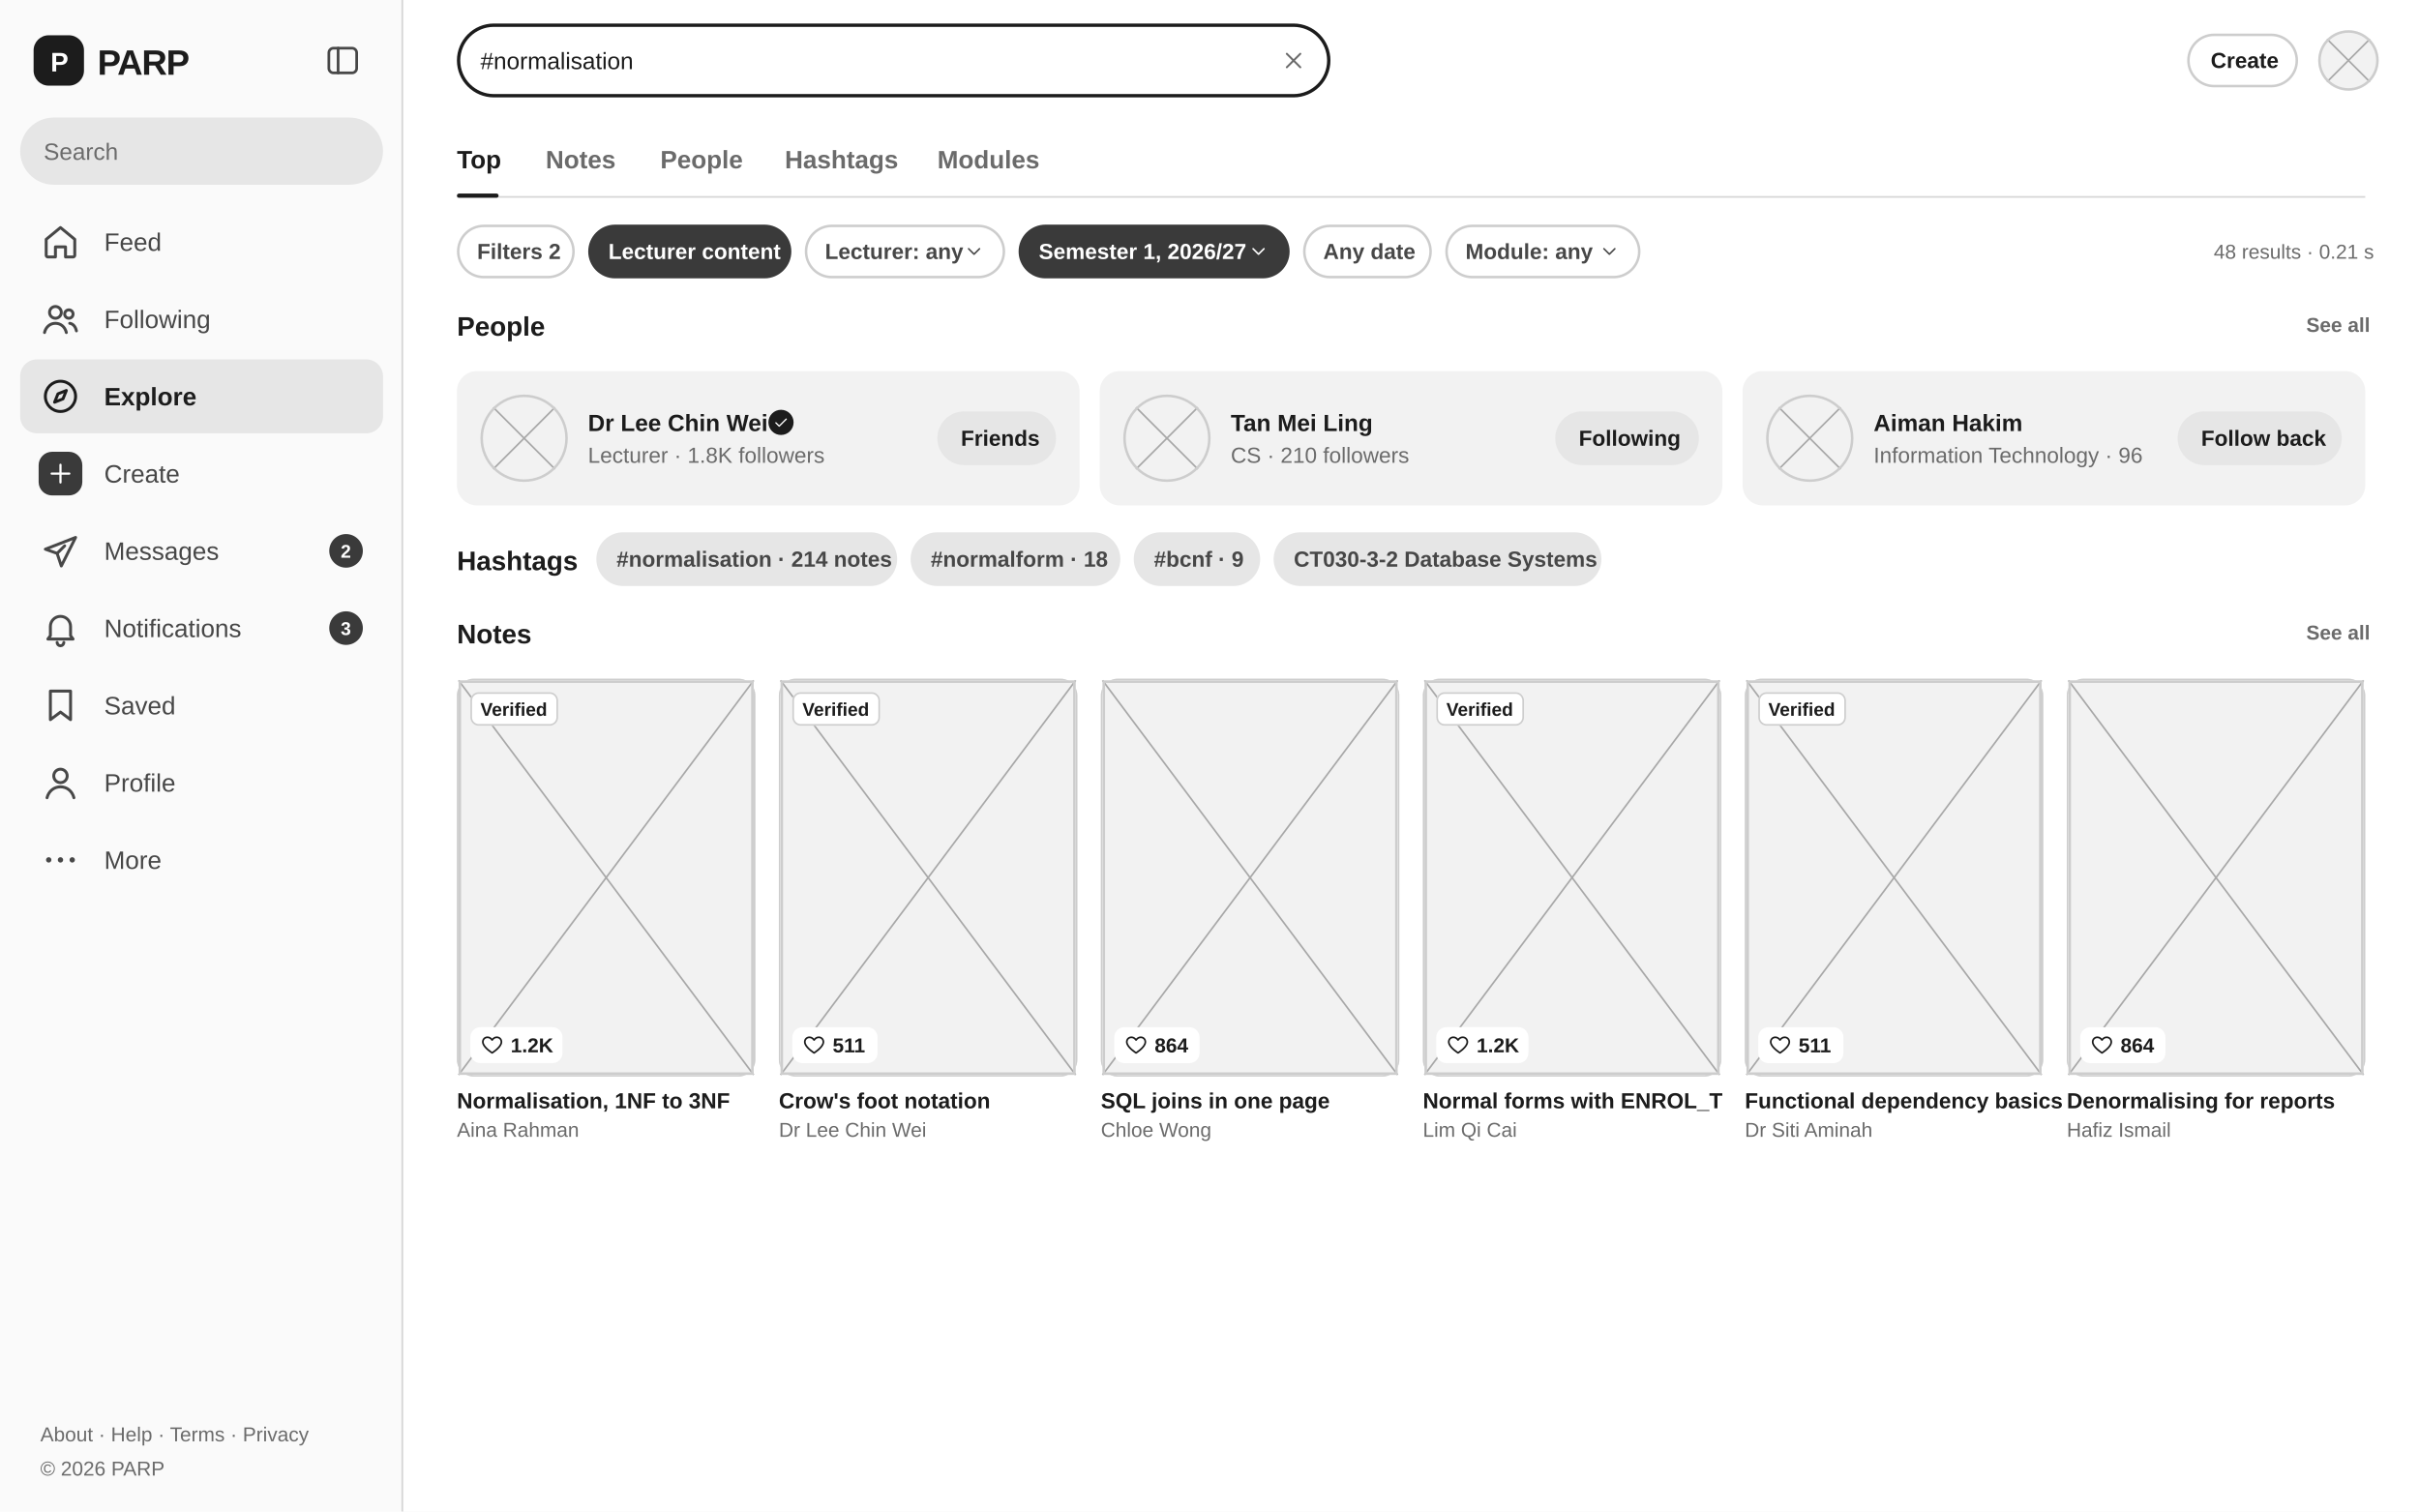
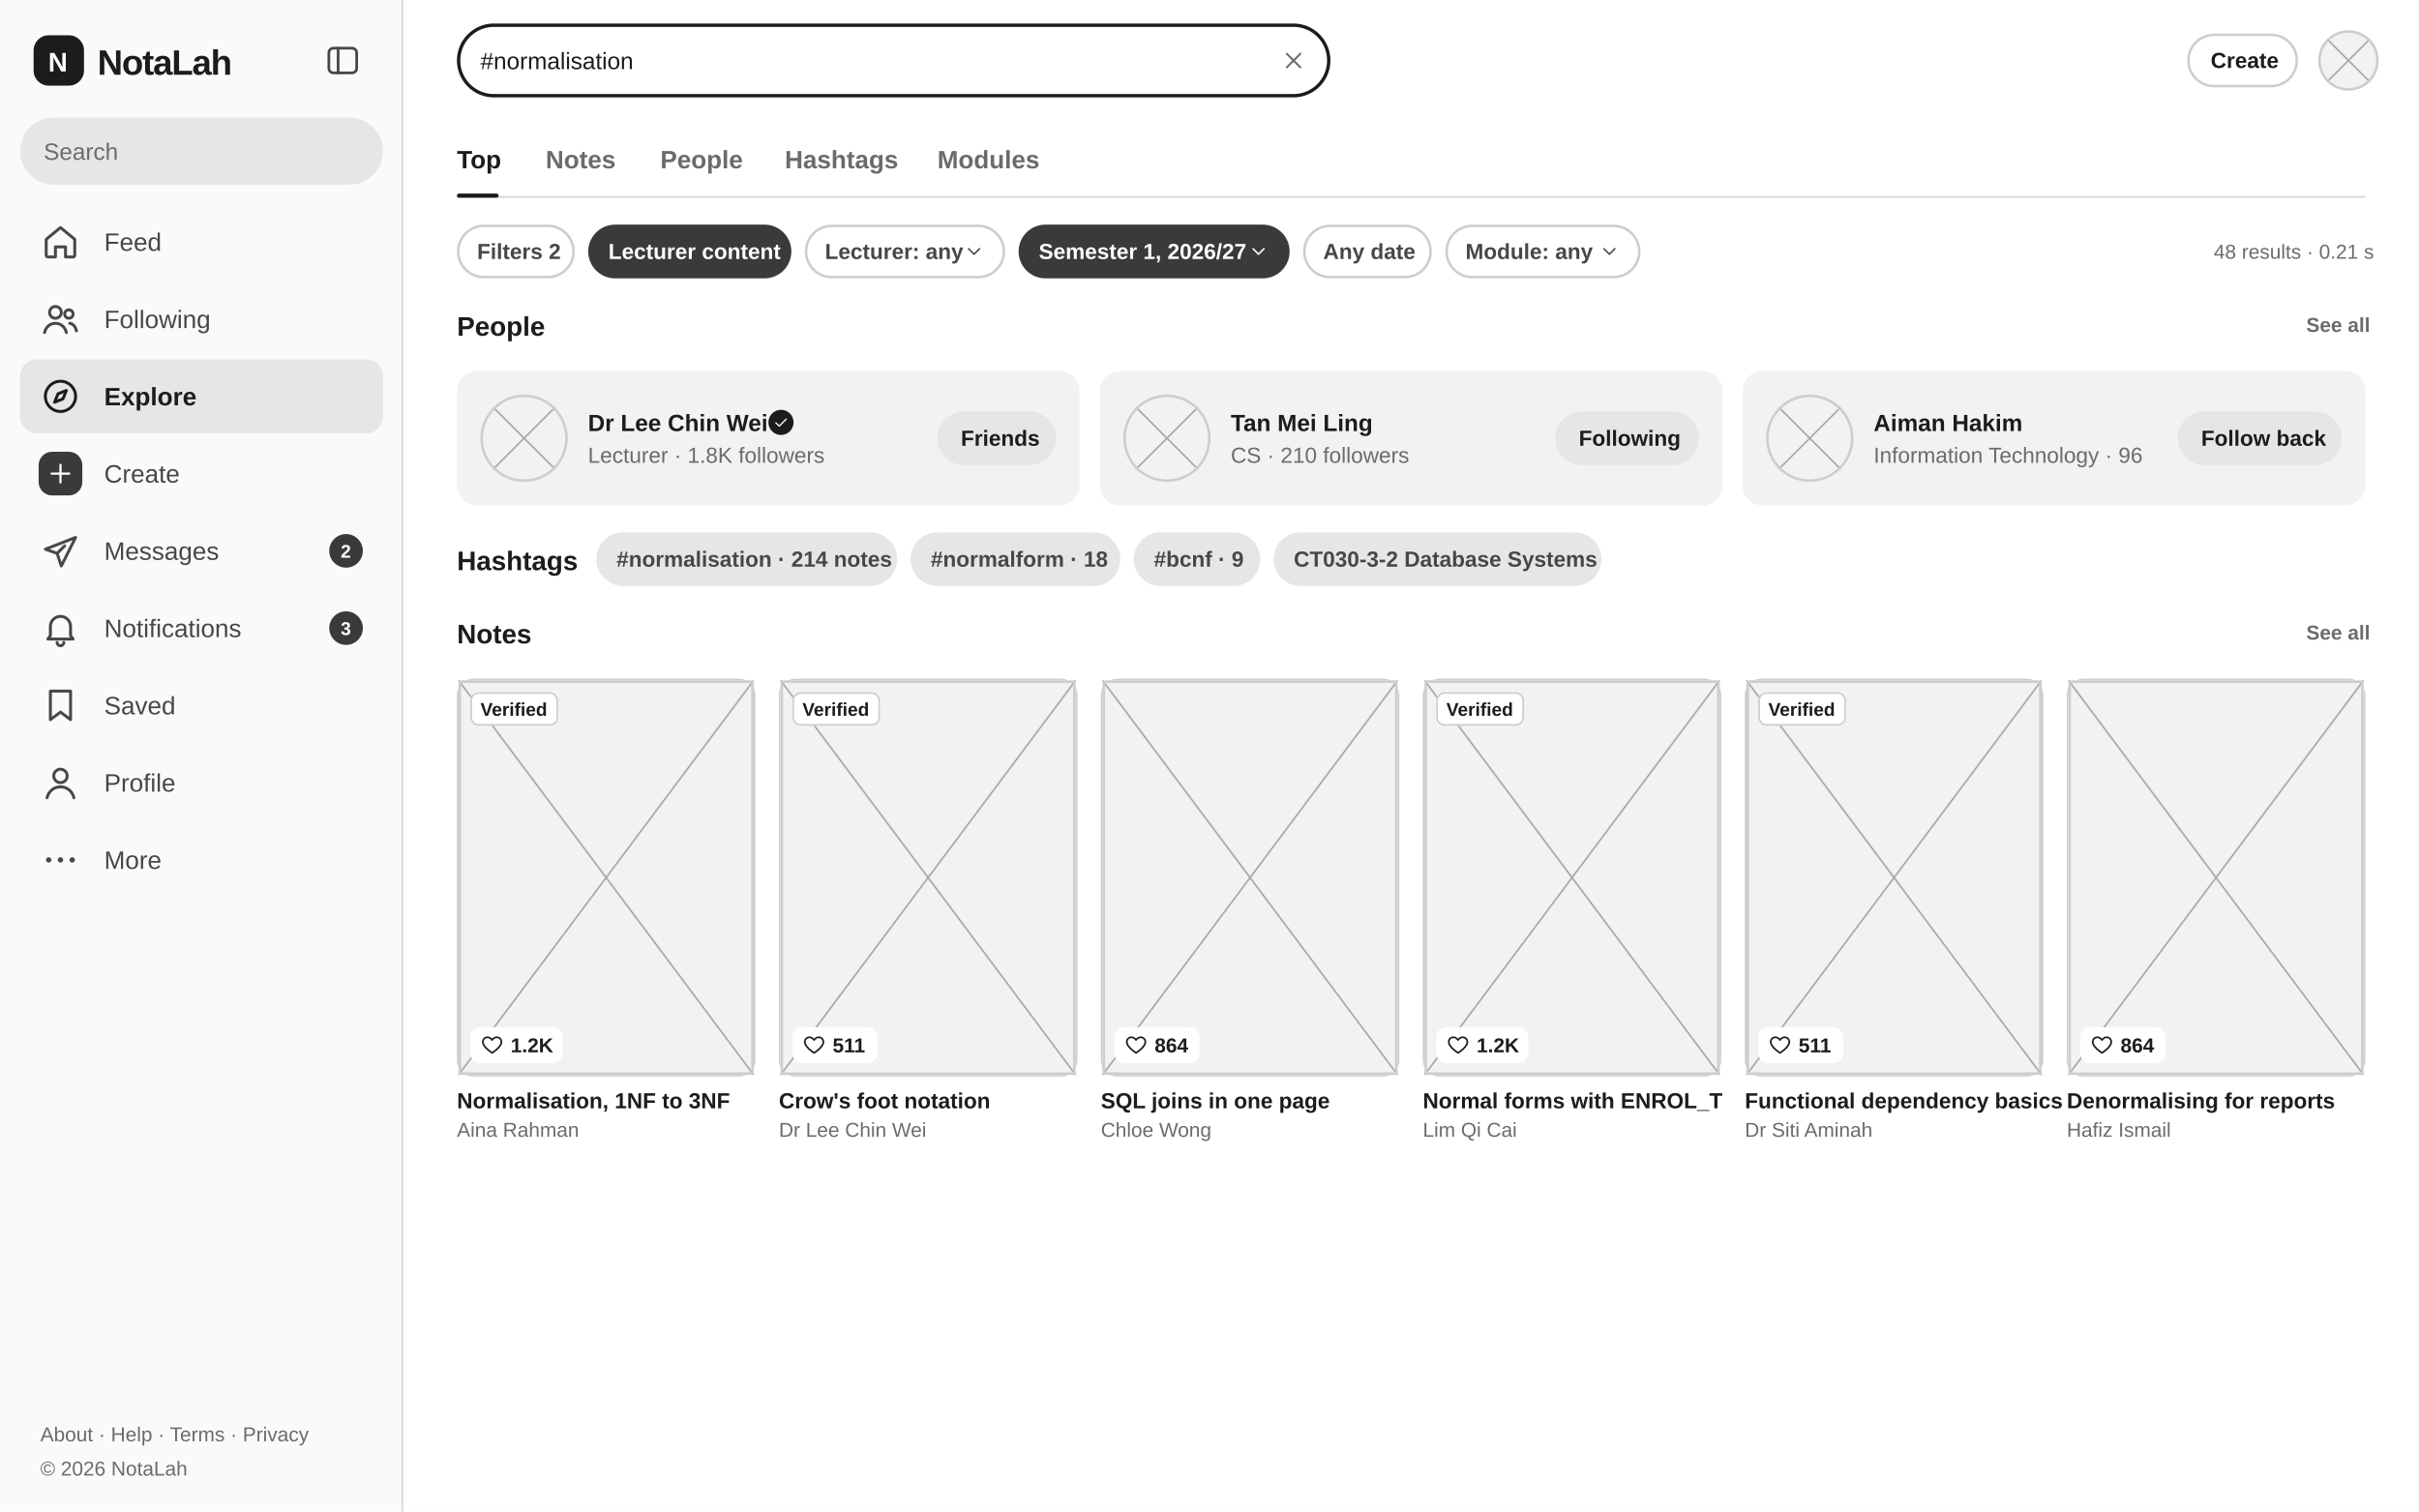
<svg xmlns="http://www.w3.org/2000/svg" width="1440" height="900" viewBox="0 0 1440 900" font-family="Segoe UI, Arial, sans-serif">
  <defs />
  <rect width="1440" height="900" fill="#ffffff" />
  <rect x="0" y="0" width="1440" height="900" fill="#ffffff" />
  <rect x="272" y="116.75" width="1136" height="1" fill="#d6d6d6" />
  <text x="272" y="100.23" font-size="15" font-weight="600" fill="#1c1c1c">Top</text>
  <rect x="272" y="115.25" width="24.81" height="2.5" rx="1.25" fill="#1c1c1c" />
  <text x="324.83" y="100.23" font-size="15" font-weight="600" fill="#6b6b6b">Notes</text>
  <text x="393.06" y="100.23" font-size="15" font-weight="600" fill="#6b6b6b">People</text>
  <text x="467.19" y="100.23" font-size="15" font-weight="600" fill="#6b6b6b">Hashtags</text>
  <text x="558" y="100.23" font-size="15" font-weight="600" fill="#6b6b6b">Modules</text>
  <rect x="272" y="133.75" width="70.16" height="32" rx="16" fill="#ffffff" />
  <rect x="272.75" y="134.5" width="68.66" height="30.5" rx="15.25" fill="none" stroke="#cdcdcd" stroke-width="1.5" />
  <text x="284" y="154.22" font-size="13" font-weight="600" fill="#474747">Filters 2</text>
  <rect x="350.16" y="133.75" width="120.92" height="32" rx="16" fill="#3a3a3a" />
  <text x="362.16" y="154.22" font-size="13" font-weight="600" fill="#ffffff">Lecturer content</text>
  <rect x="479.08" y="133.75" width="119.28" height="32" rx="16" fill="#ffffff" />
  <rect x="479.83" y="134.5" width="117.78" height="30.5" rx="15.25" fill="none" stroke="#cdcdcd" stroke-width="1.5" />
  <text x="491.08" y="154.22" font-size="13" font-weight="600" fill="#474747">Lecturer: any</text>
  <g transform="translate(573.36 143.25) scale(0.54)" fill="none" stroke="#474747" stroke-width="1.75" stroke-linecap="round" stroke-linejoin="round">
    <path d="m6 9 6 6 6-6" />
  </g>
  <rect x="606.36" y="133.75" width="161.34" height="32" rx="16" fill="#3a3a3a" />
  <text x="618.36" y="154.22" font-size="13" font-weight="600" fill="#ffffff">Semester 1, 2026/27</text>
  <g transform="translate(742.7 143.25) scale(0.54)" fill="none" stroke="#ffffff" stroke-width="1.75" stroke-linecap="round" stroke-linejoin="round">
    <path d="m6 9 6 6 6-6" />
  </g>
  <rect x="775.7" y="133.75" width="76.66" height="32" rx="16" fill="#ffffff" />
  <rect x="776.45" y="134.5" width="75.16" height="30.5" rx="15.25" fill="none" stroke="#cdcdcd" stroke-width="1.5" />
  <text x="787.7" y="154.22" font-size="13" font-weight="600" fill="#474747">Any date</text>
  <rect x="860.36" y="133.75" width="116.2" height="32" rx="16" fill="#ffffff" />
  <rect x="861.11" y="134.5" width="114.7" height="30.5" rx="15.25" fill="none" stroke="#cdcdcd" stroke-width="1.5" />
  <text x="872.36" y="154.22" font-size="13" font-weight="600" fill="#474747">Module: any</text>
  <g transform="translate(951.56 143.25) scale(0.54)" fill="none" stroke="#474747" stroke-width="1.75" stroke-linecap="round" stroke-linejoin="round">
    <path d="m6 9 6 6 6-6" />
  </g>
  <text x="1317.81" y="154.03" font-size="12" fill="#6b6b6b">48 results · 0.21 s</text>
  <text x="272" y="199.89" font-size="16" font-weight="600" fill="#1c1c1c">People</text>
  <text x="1372.88" y="197.62" font-size="12" font-weight="600" fill="#6b6b6b">See all</text>
  <rect x="272" y="220.94" width="370.66" height="80" rx="12" fill="#f2f2f2" />
  <rect x="286" y="234.94" width="52" height="52" rx="26" fill="#f2f2f2" />
  <path d="M293.62 242.55L330.38 279.32M330.38 242.55L293.62 279.32" fill="none" stroke="#a8a8a8" stroke-width="1" />
  <rect x="286.75" y="235.69" width="50.5" height="50.5" rx="25.25" fill="none" stroke="#cdcdcd" stroke-width="1.5" />
  <text x="350" y="256.67" font-size="14" font-weight="600" fill="#1c1c1c">Dr Lee Chin Wei</text>
  <rect x="457.42" y="244" width="15" height="15" rx="7.5" fill="#1c1c1c" />
  <g transform="translate(459.67 246.25) scale(0.44)" fill="none" stroke="#ffffff" stroke-width="1.75" stroke-linecap="round" stroke-linejoin="round">
    <path d="m5 12.5 4.5 4.5L19 7.5" />
  </g>
  <text x="350" y="275.55" font-size="13" fill="#6b6b6b">Lecturer · 1.8K followers</text>
  <rect x="557.98" y="244.94" width="70.67" height="32" rx="16" fill="#e6e6e6" />
  <text x="571.98" y="265.41" font-size="13" font-weight="600" fill="#1c1c1c">Friends</text>
  <rect x="654.66" y="220.94" width="370.67" height="80" rx="12" fill="#f2f2f2" />
  <rect x="668.66" y="234.94" width="52" height="52" rx="26" fill="#f2f2f2" />
  <path d="M676.27 242.55L713.04 279.32M713.04 242.55L676.27 279.32" fill="none" stroke="#a8a8a8" stroke-width="1" />
  <rect x="669.41" y="235.69" width="50.5" height="50.5" rx="25.25" fill="none" stroke="#cdcdcd" stroke-width="1.5" />
  <text x="732.66" y="256.67" font-size="14" font-weight="600" fill="#1c1c1c">Tan Mei Ling</text>
  <text x="732.66" y="275.55" font-size="13" fill="#6b6b6b">CS · 210 followers</text>
  <rect x="925.83" y="244.94" width="85.5" height="32" rx="16" fill="#e6e6e6" />
  <text x="939.83" y="265.41" font-size="13" font-weight="600" fill="#1c1c1c">Following</text>
  <rect x="1037.33" y="220.94" width="370.66" height="80" rx="12" fill="#f2f2f2" />
  <rect x="1051.33" y="234.94" width="52" height="52" rx="26" fill="#f2f2f2" />
  <path d="M1058.94 242.55L1095.71 279.32M1095.71 242.55L1058.94 279.32" fill="none" stroke="#a8a8a8" stroke-width="1" />
  <rect x="1052.08" y="235.69" width="50.5" height="50.5" rx="25.25" fill="none" stroke="#cdcdcd" stroke-width="1.5" />
  <text x="1115.33" y="256.67" font-size="14" font-weight="600" fill="#1c1c1c">Aiman Hakim</text>
  <text x="1115.33" y="275.55" font-size="13" fill="#6b6b6b">Information Technology · 96</text>
  <rect x="1296.31" y="244.94" width="97.67" height="32" rx="16" fill="#e6e6e6" />
  <text x="1310.31" y="265.41" font-size="13" font-weight="600" fill="#1c1c1c">Follow back</text>
  <text x="272" y="339.48" font-size="16" font-weight="600" fill="#1c1c1c">Hashtags</text>
  <rect x="355" y="316.94" width="179.06" height="32" rx="16" fill="#e6e6e6" />
  <text x="367" y="337.41" font-size="13" font-weight="600" fill="#474747">#normalisation · 214 notes</text>
  <rect x="542.06" y="316.94" width="124.86" height="32" rx="16" fill="#e6e6e6" />
  <text x="554.06" y="337.41" font-size="13" font-weight="600" fill="#474747">#normalform · 18</text>
  <rect x="674.92" y="316.94" width="75.25" height="32" rx="16" fill="#e6e6e6" />
  <text x="686.92" y="337.41" font-size="13" font-weight="600" fill="#474747">#bcnf · 9</text>
  <rect x="758.17" y="316.94" width="195.14" height="32" rx="16" fill="#e6e6e6" />
  <text x="770.17" y="337.41" font-size="13" font-weight="600" fill="#474747">CT030-3-2 Database Systems</text>
  <text x="272" y="383.08" font-size="16" font-weight="600" fill="#1c1c1c">Notes</text>
  <text x="1372.88" y="380.81" font-size="12" font-weight="600" fill="#6b6b6b">See all</text>
  <g id="tile-1">
    <rect x="272" y="404.13" width="177.66" height="236.88" rx="10" fill="#ededed" />
    <rect x="272.5" y="404.63" width="176.66" height="235.88" rx="9.5" fill="none" stroke="#cdcdcd" stroke-width="1" />
    <rect x="273" y="405.13" width="175.66" height="234.88" rx="9" fill="#ffffff" />
    <rect x="273" y="405.13" width="175.66" height="234.88" fill="#f2f2f2" />
    <path d="M273 405.13L448.66 640M448.66 405.13L273 640" fill="none" stroke="#a8a8a8" stroke-width="1" />
    <rect x="273.75" y="405.88" width="174.16" height="233.38" fill="none" stroke="#cdcdcd" stroke-width="1.5" />
    <rect x="280" y="412.13" width="52.23" height="20" rx="5" fill="#ffffff" />
    <rect x="280.5" y="412.63" width="51.23" height="19" rx="4.5" fill="none" stroke="#cdcdcd" stroke-width="1" />
    <text x="286" y="426.22" font-size="11" font-weight="700" fill="#1c1c1c">Verified</text>
    <rect x="280" y="611.61" width="54.84" height="21.39" rx="6" fill="#ffffff" />
    <g transform="translate(286 615.3) scale(0.58)" fill="none" stroke="#1c1c1c" stroke-width="1.75" stroke-linecap="round" stroke-linejoin="round">
      <path d="M12 20s-7.5-4.6-9.2-9.4C1.6 7.2 3.8 4 7.2 4c2 0 3.6 1.1 4.8 2.8C13.2 5.1 14.8 4 16.8 4c3.4 0 5.6 3.2 4.4 6.6C19.5 15.4 12 20 12 20z" />
    </g>
    <text x="304" y="626.59" font-size="12" font-weight="700" fill="#1c1c1c">1.2K</text>
  </g>
  <text x="272" y="659.9" font-size="13" font-weight="600" fill="#1c1c1c">Normalisation, 1NF to 3NF</text>
  <text x="272" y="676.87" font-size="12" fill="#6b6b6b">Aina Rahman</text>
  <g id="tile-2">
    <rect x="463.66" y="404.13" width="177.67" height="236.89" rx="10" fill="#ededed" />
    <rect x="464.16" y="404.63" width="176.67" height="235.89" rx="9.5" fill="none" stroke="#cdcdcd" stroke-width="1" />
    <rect x="464.66" y="405.13" width="175.67" height="234.89" rx="9" fill="#ffffff" />
    <rect x="464.66" y="405.13" width="175.67" height="234.89" fill="#f2f2f2" />
    <path d="M464.66 405.13L640.33 640.02M640.33 405.13L464.66 640.02" fill="none" stroke="#a8a8a8" stroke-width="1" />
    <rect x="465.41" y="405.88" width="174.17" height="233.39" fill="none" stroke="#cdcdcd" stroke-width="1.5" />
    <rect x="471.66" y="412.13" width="52.23" height="20" rx="5" fill="#ffffff" />
    <rect x="472.16" y="412.63" width="51.23" height="19" rx="4.5" fill="none" stroke="#cdcdcd" stroke-width="1" />
    <text x="477.66" y="426.22" font-size="11" font-weight="700" fill="#1c1c1c">Verified</text>
    <rect x="471.66" y="611.63" width="50.72" height="21.39" rx="6" fill="#ffffff" />
    <g transform="translate(477.66 615.31) scale(0.58)" fill="none" stroke="#1c1c1c" stroke-width="1.75" stroke-linecap="round" stroke-linejoin="round">
      <path d="M12 20s-7.5-4.6-9.2-9.4C1.6 7.2 3.8 4 7.2 4c2 0 3.6 1.1 4.8 2.8C13.2 5.1 14.8 4 16.8 4c3.4 0 5.6 3.2 4.4 6.6C19.5 15.4 12 20 12 20z" />
    </g>
    <text x="495.66" y="626.61" font-size="12" font-weight="700" fill="#1c1c1c">511</text>
  </g>
  <text x="463.66" y="659.91" font-size="13" font-weight="600" fill="#1c1c1c">Crow's foot notation</text>
  <text x="463.66" y="676.89" font-size="12" fill="#6b6b6b">Dr Lee Chin Wei</text>
  <g id="tile-3">
    <rect x="655.33" y="404.13" width="177.67" height="236.89" rx="10" fill="#ededed" />
    <rect x="655.83" y="404.63" width="176.67" height="235.89" rx="9.5" fill="none" stroke="#cdcdcd" stroke-width="1" />
    <rect x="656.33" y="405.13" width="175.67" height="234.89" rx="9" fill="#ffffff" />
    <rect x="656.33" y="405.13" width="175.67" height="234.89" fill="#f2f2f2" />
    <path d="M656.33 405.13L832 640.02M832 405.13L656.33 640.02" fill="none" stroke="#a8a8a8" stroke-width="1" />
    <rect x="657.08" y="405.88" width="174.17" height="233.39" fill="none" stroke="#cdcdcd" stroke-width="1.5" />
    <rect x="663.33" y="611.63" width="50.72" height="21.39" rx="6" fill="#ffffff" />
    <g transform="translate(669.33 615.31) scale(0.58)" fill="none" stroke="#1c1c1c" stroke-width="1.75" stroke-linecap="round" stroke-linejoin="round">
      <path d="M12 20s-7.5-4.6-9.2-9.4C1.6 7.2 3.8 4 7.2 4c2 0 3.6 1.1 4.8 2.8C13.2 5.1 14.8 4 16.8 4c3.4 0 5.6 3.2 4.4 6.6C19.5 15.4 12 20 12 20z" />
    </g>
    <text x="687.33" y="626.61" font-size="12" font-weight="700" fill="#1c1c1c">864</text>
  </g>
  <text x="655.33" y="659.91" font-size="13" font-weight="600" fill="#1c1c1c">SQL joins in one page</text>
  <text x="655.33" y="676.89" font-size="12" fill="#6b6b6b">Chloe Wong</text>
  <g id="tile-4">
    <rect x="847" y="404.13" width="177.66" height="236.88" rx="10" fill="#ededed" />
    <rect x="847.5" y="404.63" width="176.66" height="235.88" rx="9.5" fill="none" stroke="#cdcdcd" stroke-width="1" />
    <rect x="848" y="405.13" width="175.66" height="234.88" rx="9" fill="#ffffff" />
    <rect x="848" y="405.13" width="175.66" height="234.88" fill="#f2f2f2" />
    <path d="M848 405.13L1023.66 640M1023.66 405.13L848 640" fill="none" stroke="#a8a8a8" stroke-width="1" />
    <rect x="848.75" y="405.88" width="174.16" height="233.38" fill="none" stroke="#cdcdcd" stroke-width="1.5" />
    <rect x="855" y="412.13" width="52.23" height="20" rx="5" fill="#ffffff" />
    <rect x="855.5" y="412.63" width="51.23" height="19" rx="4.5" fill="none" stroke="#cdcdcd" stroke-width="1" />
    <text x="861" y="426.22" font-size="11" font-weight="700" fill="#1c1c1c">Verified</text>
    <rect x="855" y="611.61" width="54.84" height="21.39" rx="6" fill="#ffffff" />
    <g transform="translate(861 615.3) scale(0.58)" fill="none" stroke="#1c1c1c" stroke-width="1.75" stroke-linecap="round" stroke-linejoin="round">
      <path d="M12 20s-7.5-4.6-9.2-9.4C1.6 7.2 3.8 4 7.2 4c2 0 3.6 1.1 4.8 2.8C13.2 5.1 14.8 4 16.8 4c3.4 0 5.6 3.2 4.4 6.6C19.5 15.4 12 20 12 20z" />
    </g>
    <text x="879" y="626.59" font-size="12" font-weight="700" fill="#1c1c1c">1.2K</text>
  </g>
  <text x="847" y="659.9" font-size="13" font-weight="600" fill="#1c1c1c">Normal forms with ENROL_T</text>
  <text x="847" y="676.87" font-size="12" fill="#6b6b6b">Lim Qi Cai</text>
  <g id="tile-5">
    <rect x="1038.66" y="404.13" width="177.67" height="236.89" rx="10" fill="#ededed" />
    <rect x="1039.16" y="404.63" width="176.67" height="235.89" rx="9.5" fill="none" stroke="#cdcdcd" stroke-width="1" />
    <rect x="1039.66" y="405.13" width="175.67" height="234.89" rx="9" fill="#ffffff" />
    <rect x="1039.66" y="405.13" width="175.67" height="234.89" fill="#f2f2f2" />
    <path d="M1039.66 405.13L1215.33 640.02M1215.33 405.13L1039.66 640.02" fill="none" stroke="#a8a8a8" stroke-width="1" />
    <rect x="1040.41" y="405.88" width="174.17" height="233.39" fill="none" stroke="#cdcdcd" stroke-width="1.5" />
    <rect x="1046.66" y="412.13" width="52.23" height="20" rx="5" fill="#ffffff" />
    <rect x="1047.16" y="412.63" width="51.23" height="19" rx="4.5" fill="none" stroke="#cdcdcd" stroke-width="1" />
    <text x="1052.66" y="426.22" font-size="11" font-weight="700" fill="#1c1c1c">Verified</text>
    <rect x="1046.66" y="611.63" width="50.72" height="21.39" rx="6" fill="#ffffff" />
    <g transform="translate(1052.66 615.31) scale(0.58)" fill="none" stroke="#1c1c1c" stroke-width="1.75" stroke-linecap="round" stroke-linejoin="round">
      <path d="M12 20s-7.5-4.6-9.2-9.4C1.6 7.2 3.8 4 7.2 4c2 0 3.6 1.1 4.8 2.8C13.2 5.1 14.8 4 16.8 4c3.4 0 5.6 3.2 4.4 6.6C19.5 15.4 12 20 12 20z" />
    </g>
    <text x="1070.66" y="626.61" font-size="12" font-weight="700" fill="#1c1c1c">511</text>
  </g>
  <text x="1038.66" y="659.91" font-size="13" font-weight="600" fill="#1c1c1c">Functional dependency basics</text>
  <text x="1038.66" y="676.89" font-size="12" fill="#6b6b6b">Dr Siti Aminah</text>
  <g id="tile-6">
    <rect x="1230.33" y="404.13" width="177.67" height="236.89" rx="10" fill="#ededed" />
    <rect x="1230.83" y="404.63" width="176.67" height="235.89" rx="9.5" fill="none" stroke="#cdcdcd" stroke-width="1" />
    <rect x="1231.33" y="405.13" width="175.67" height="234.89" rx="9" fill="#ffffff" />
    <rect x="1231.33" y="405.13" width="175.67" height="234.89" fill="#f2f2f2" />
    <path d="M1231.33 405.13L1407 640.02M1407 405.13L1231.33 640.02" fill="none" stroke="#a8a8a8" stroke-width="1" />
    <rect x="1232.08" y="405.88" width="174.17" height="233.39" fill="none" stroke="#cdcdcd" stroke-width="1.5" />
    <rect x="1238.33" y="611.63" width="50.72" height="21.39" rx="6" fill="#ffffff" />
    <g transform="translate(1244.33 615.31) scale(0.58)" fill="none" stroke="#1c1c1c" stroke-width="1.75" stroke-linecap="round" stroke-linejoin="round">
      <path d="M12 20s-7.5-4.6-9.2-9.4C1.6 7.2 3.8 4 7.2 4c2 0 3.6 1.1 4.8 2.8C13.2 5.1 14.8 4 16.8 4c3.4 0 5.6 3.2 4.4 6.6C19.5 15.4 12 20 12 20z" />
    </g>
    <text x="1262.33" y="626.61" font-size="12" font-weight="700" fill="#1c1c1c">864</text>
  </g>
  <text x="1230.33" y="659.91" font-size="13" font-weight="600" fill="#1c1c1c">Denormalising for reports</text>
  <text x="1230.33" y="676.89" font-size="12" fill="#6b6b6b">Hafiz Ismail</text>
  <g id="top-7">
    <rect x="272" y="14" width="520" height="44" rx="22" fill="#ffffff" />
    <rect x="273" y="15" width="518" height="42" rx="21" fill="none" stroke="#1c1c1c" stroke-width="2" />
    <text x="286" y="41.15" font-size="14" fill="#1c1c1c">#normalisation</text>
    <g transform="translate(762 28) scale(0.67)" fill="none" stroke="#6b6b6b" stroke-width="1.75" stroke-linecap="round" stroke-linejoin="round">
      <path d="M6 6l12 12M18 6 6 18" />
    </g>
    <rect x="1302" y="20" width="66" height="32" rx="16" fill="#ffffff" />
    <rect x="1302.75" y="20.75" width="64.5" height="30.5" rx="15.25" fill="none" stroke="#cdcdcd" stroke-width="1.5" />
    <text x="1316" y="40.47" font-size="13" font-weight="600" fill="#1c1c1c">Create</text>
    <rect x="1380" y="18" width="36" height="36" rx="18" fill="#f2f2f2" />
    <path d="M1385.27 23.27L1410.73 48.73M1410.73 23.27L1385.27 48.73" fill="none" stroke="#a8a8a8" stroke-width="1" />
    <rect x="1380.75" y="18.75" width="34.5" height="34.5" rx="17.25" fill="none" stroke="#cdcdcd" stroke-width="1.5" />
  </g>
  <g id="nav-8">
    <rect x="0" y="0" width="240" height="900" fill="#fafafa" />
    <rect x="239" y="0" width="1" height="900" fill="#d6d6d6" />
    <rect x="20" y="21" width="30" height="30" rx="9" fill="#1c1c1c" />
-     <text x="30.08" y="42.55" font-size="16" font-weight="700" fill="#ffffff">P</text>
-     <text x="58" y="44.5" font-size="21" font-weight="700" letter-spacing="-0.63" fill="#1c1c1c">PARP</text>
+     <text x="28.67" y="42.55" font-size="16" font-weight="700" fill="#ffffff">N</text>
+     <text x="58" y="44.5" font-size="21" font-weight="700" letter-spacing="-0.63" fill="#1c1c1c">NotaLah</text>
    <g transform="translate(193 25) scale(0.92)" fill="none" stroke="#474747" stroke-width="1.75" stroke-linecap="round" stroke-linejoin="round">
      <rect x="3" y="4" width="18" height="16" rx="3" />
      <path d="M9 4v16" />
    </g>
    <rect x="12" y="70" width="216" height="40" rx="20" fill="#e6e6e6" />
    <text x="26" y="95.15" font-size="14" fill="#6b6b6b">Search</text>
    <g transform="translate(24 132) scale(1)" fill="none" stroke="#474747" stroke-width="1.75" stroke-linecap="round" stroke-linejoin="round">
      <path d="M3.5 10.5 12 3.5l8.5 7V20a1 1 0 0 1-1 1H15v-6H9v6H4.5a1 1 0 0 1-1-1z" />
    </g>
    <text x="62" y="149.35" font-size="15" fill="#474747">Feed</text>
    <g transform="translate(24 178) scale(1)" fill="none" stroke="#474747" stroke-width="1.75" stroke-linecap="round" stroke-linejoin="round">
      <circle cx="9" cy="8" r="3.5" />
      <path d="M2.5 20c.8-3.4 3.4-5.5 6.5-5.5s5.7 2.1 6.5 5.5" />
      <circle cx="17" cy="9" r="2.5" />
      <path d="M17.5 14.5c2 .3 3.4 1.9 4 4.5" />
    </g>
    <text x="62" y="195.35" font-size="15" fill="#474747">Following</text>
    <rect x="12" y="214" width="216" height="44" rx="10" fill="#e6e6e6" />
    <g transform="translate(24 224) scale(1)" fill="none" stroke="#1c1c1c" stroke-width="1.75" stroke-linecap="round" stroke-linejoin="round">
      <circle cx="12" cy="12" r="9" />
      <path d="m15.5 8.5-2 5-5 2 2-5z" />
    </g>
    <text x="62" y="241.35" font-size="15" font-weight="700" fill="#1c1c1c">Explore</text>
    <rect x="23" y="269" width="26" height="26" rx="8" fill="#3a3a3a" />
    <g transform="translate(27 273) scale(0.75)" fill="none" stroke="#ffffff" stroke-width="1.75" stroke-linecap="round" stroke-linejoin="round">
      <path d="M12 5v14M5 12h14" />
    </g>
    <text x="62" y="287.35" font-size="15" fill="#474747">Create</text>
    <g transform="translate(24 316) scale(1)" fill="none" stroke="#474747" stroke-width="1.75" stroke-linecap="round" stroke-linejoin="round">
      <path d="M21 4 3 11l7 2.5L12.5 21z" />
      <path d="m10 13.5 4.5-4.5" />
    </g>
    <text x="62" y="333.35" font-size="15" fill="#474747">Messages</text>
    <rect x="196" y="318" width="20" height="20" rx="10" fill="#3a3a3a" />
    <text x="202.83" y="332.1" font-size="11" font-weight="700" fill="#ffffff">2</text>
    <g transform="translate(24 362) scale(1)" fill="none" stroke="#474747" stroke-width="1.75" stroke-linecap="round" stroke-linejoin="round">
      <path d="M6 16.5V11a6 6 0 0 1 12 0v5.5l1.5 2h-15z" />
      <path d="M10 20.5a2 2 0 0 0 4 0" />
    </g>
    <text x="62" y="379.35" font-size="15" fill="#474747">Notifications</text>
    <rect x="196" y="364" width="20" height="20" rx="10" fill="#3a3a3a" />
    <text x="202.83" y="378.1" font-size="11" font-weight="700" fill="#ffffff">3</text>
    <g transform="translate(24 408) scale(1)" fill="none" stroke="#474747" stroke-width="1.75" stroke-linecap="round" stroke-linejoin="round">
      <path d="M6 3.5h12v17l-6-4.5-6 4.5z" />
    </g>
    <text x="62" y="425.35" font-size="15" fill="#474747">Saved</text>
    <g transform="translate(24 454) scale(1)" fill="none" stroke="#474747" stroke-width="1.75" stroke-linecap="round" stroke-linejoin="round">
      <circle cx="12" cy="8" r="4" />
      <path d="M4 21c1-4 4.2-6.5 8-6.5s7 2.5 8 6.5" />
    </g>
    <text x="62" y="471.35" font-size="15" fill="#474747">Profile</text>
    <g transform="translate(24 500) scale(1)" fill="none" stroke="#474747" stroke-width="1.75" stroke-linecap="round" stroke-linejoin="round">
      <circle cx="5" cy="12" r="1.6" fill="#474747" stroke="none" />
      <circle cx="12" cy="12" r="1.6" fill="#474747" stroke="none" />
      <circle cx="19" cy="12" r="1.6" fill="#474747" stroke="none" />
    </g>
    <text x="62" y="517.35" font-size="15" fill="#474747">More</text>
    <text x="24" y="858.2" font-size="12" fill="#6b6b6b">About · Help · Terms · Privacy</text>
-     <text x="24" y="878.59" font-size="12" fill="#6b6b6b">© 2026 PARP</text>
+     <text x="24" y="878.59" font-size="12" fill="#6b6b6b">© 2026 NotaLah</text>
  </g>
</svg>
